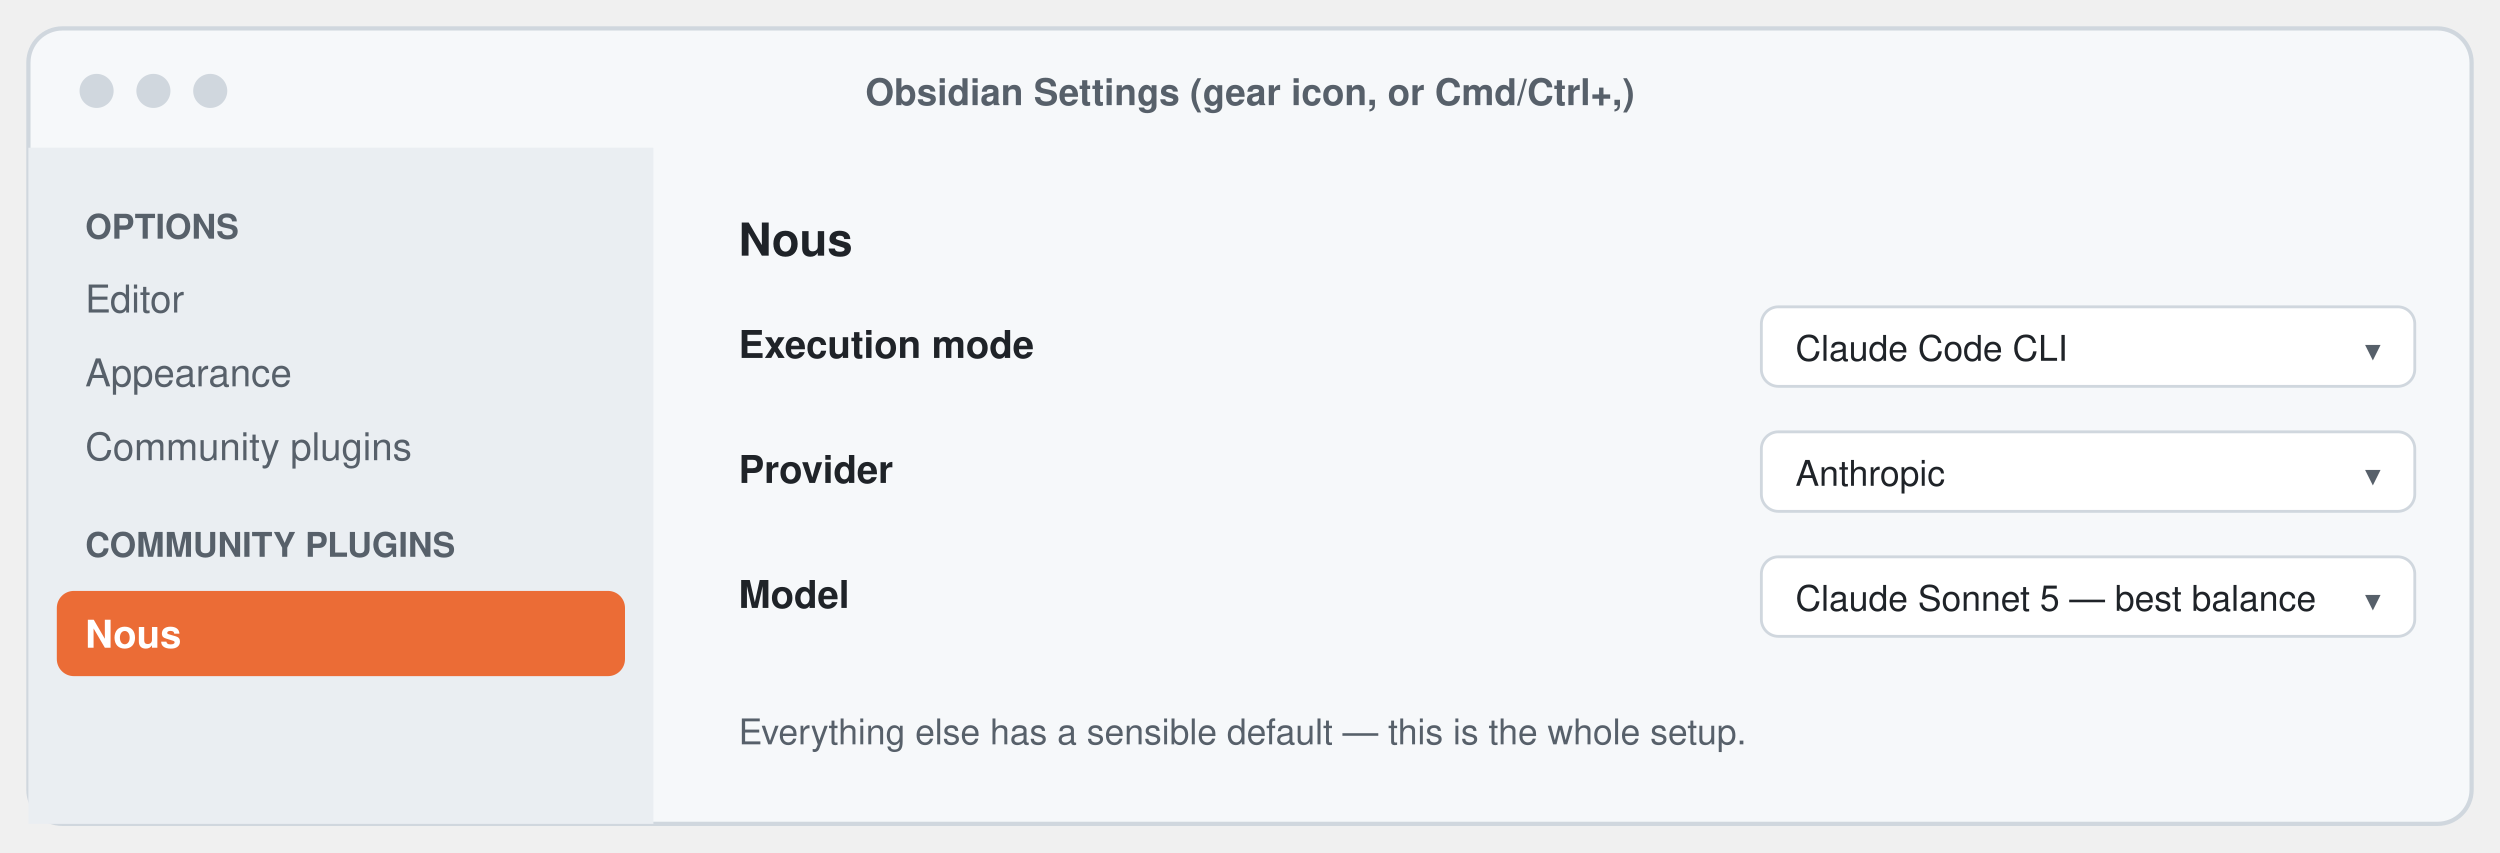
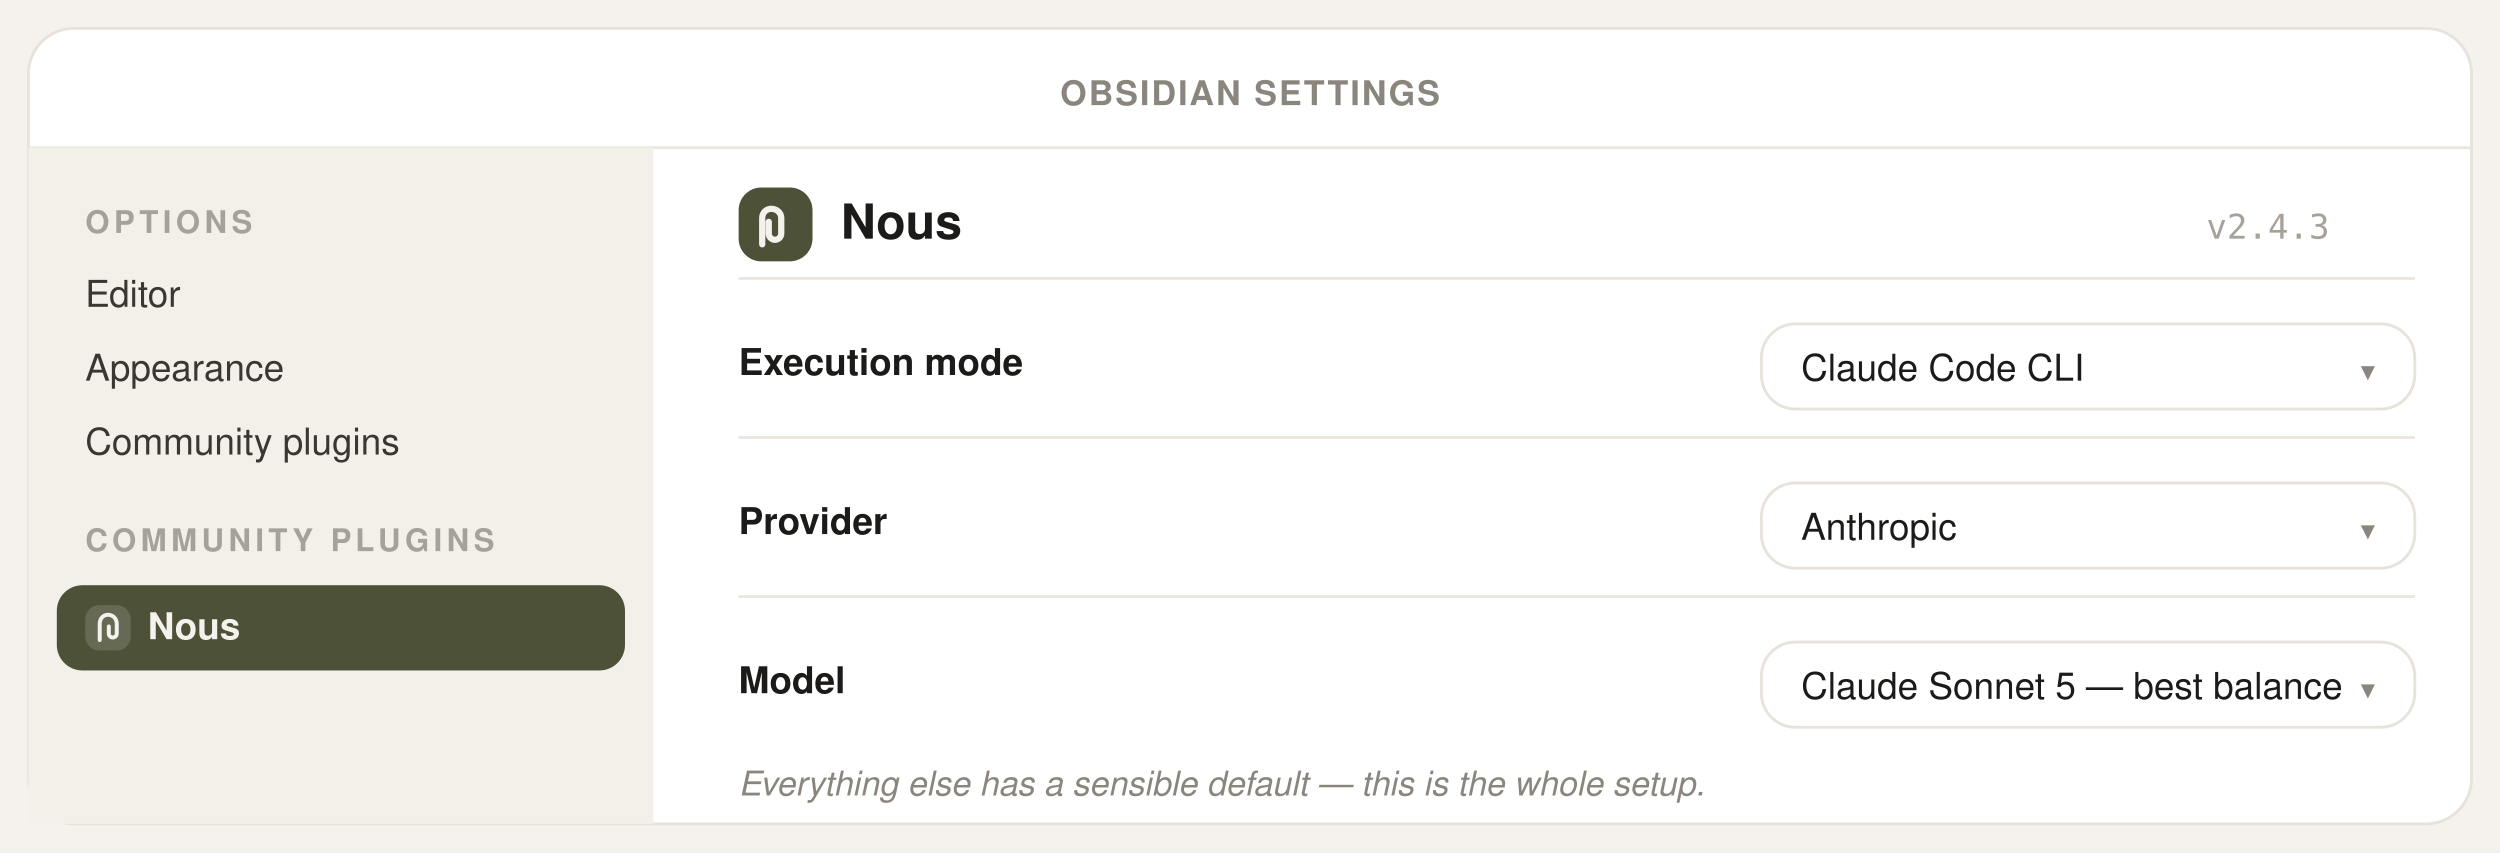
- <svg xmlns="http://www.w3.org/2000/svg" width="880" height="300" viewBox="0 0 880 300" font-family="-apple-system, 'Segoe UI', Helvetica, Arial, sans-serif">
-   <rect x="10" y="10" width="860" height="280" rx="12" fill="#f6f8fa" stroke="#d0d7de" stroke-width="1.5" />
-   <circle cx="34" cy="32" r="6" fill="#d0d7de" />
-   <circle cx="54" cy="32" r="6" fill="#d0d7de" />
-   <circle cx="74" cy="32" r="6" fill="#d0d7de" />
-   <text x="440" y="37" text-anchor="middle" font-size="13" font-weight="600" fill="#57606a">Obsidian Settings  (gear icon, or Cmd/Ctrl+,)</text>
-   <rect x="10" y="52" width="220" height="238" fill="#eaeef2" />
-   <text x="30" y="84" font-size="12" font-weight="700" fill="#57606a">OPTIONS</text>
-   <text x="30" y="110" font-size="13.5" fill="#57606a">Editor</text>
-   <text x="30" y="136" font-size="13.5" fill="#57606a">Appearance</text>
-   <text x="30" y="162" font-size="13.5" fill="#57606a">Community plugins</text>
-   <text x="30" y="196" font-size="12" font-weight="700" fill="#57606a">COMMUNITY PLUGINS</text>
-   <rect x="20" y="208" width="200" height="30" rx="6" fill="#eb6c36" />
-   <text x="30" y="228" font-size="13.5" font-weight="600" fill="#ffffff">Nous</text>
-   <text x="260" y="90" font-size="16" font-weight="700" fill="#1f2328">Nous</text>
-   <text x="260" y="126" font-size="13.5" font-weight="600" fill="#1f2328">Execution mode</text>
-   <rect x="620" y="108" width="230" height="28" rx="6" fill="#ffffff" stroke="#d0d7de" />
-   <text x="632" y="127" font-size="12.5" fill="#1f2328">Claude Code CLI</text>
-   <text x="838" y="127" text-anchor="end" font-size="11" fill="#57606a">▾</text>
-   <text x="260" y="170" font-size="13.5" font-weight="600" fill="#1f2328">Provider</text>
-   <rect x="620" y="152" width="230" height="28" rx="6" fill="#ffffff" stroke="#d0d7de" />
-   <text x="632" y="171" font-size="12.5" fill="#1f2328">Anthropic</text>
-   <text x="838" y="171" text-anchor="end" font-size="11" fill="#57606a">▾</text>
-   <text x="260" y="214" font-size="13.5" font-weight="600" fill="#1f2328">Model</text>
-   <rect x="620" y="196" width="230" height="28" rx="6" fill="#ffffff" stroke="#d0d7de" />
-   <text x="632" y="215" font-size="12.5" fill="#1f2328">Claude Sonnet 5 — best balance</text>
-   <text x="838" y="215" text-anchor="end" font-size="11" fill="#57606a">▾</text>
-   <text x="260" y="262" font-size="12.5" fill="#57606a">Everything else has a sensible default — this is the whole setup.</text>
+ <svg xmlns="http://www.w3.org/2000/svg" width="880" height="300" viewBox="0 0 880 300" role="img" aria-labelledby="nous-settings-title nous-settings-desc" font-family="'Hanken Grotesk', -apple-system, 'Segoe UI', Helvetica, Arial, sans-serif">
+   <rect width="100%" height="100%" fill="#F5F2ED" />
+   <rect x="10" y="10" width="860" height="280" rx="16" fill="#FFFFFF" stroke="#E7E2DA" stroke-width="1" />
+   <text x="440" y="37" text-anchor="middle" font-size="12" font-weight="600" fill="#8A857D" letter-spacing="0.06em">OBSIDIAN SETTINGS</text>
+   <line x1="10" y1="52" x2="870" y2="52" stroke="#EBE6DE" stroke-width="1" />
+   <rect x="10" y="52" width="220" height="238" fill="#F3F0EA" />
+   <text x="30" y="82" font-size="11" font-weight="600" fill="#A6A199" letter-spacing="0.14em">OPTIONS</text>
+   <text x="30" y="108" font-size="13" fill="#3A3733">Editor</text>
+   <text x="30" y="134" font-size="13" fill="#3A3733">Appearance</text>
+   <text x="30" y="160" font-size="13" fill="#3A3733">Community plugins</text>
+   <text x="30" y="194" font-size="11" font-weight="600" fill="#A6A199" letter-spacing="0.14em">COMMUNITY PLUGINS</text>
+   <rect x="20" y="206" width="200" height="30" rx="9" fill="#4C5138" />
+   <g transform="translate(30, 213)">
+     <rect width="16" height="16" rx="5" fill="#F5F2ED" opacity="0.16" />
+     <path d="M5.1 12.3 V6.6 C5.1 4.7 6.4 3.4 8 3.4 C9.7 3.4 11.1 4.7 11.1 6.6 V10 A1.4 1.4 0 0 1 8.3 10 V7.5" stroke="#F5F2ED" stroke-width="1.4" fill="none" stroke-linecap="round" />
+   </g>
+   <text x="52" y="225" font-size="13" font-weight="600" fill="#F5F2ED">Nous</text>
+   <g transform="translate(260, 66)">
+     <rect width="26" height="26" rx="8" fill="#4C5138" />
+     <path d="M8.3 20 V10.7 C8.3 8.9 9.7 7.5 11.5 7.5 C13.4 7.5 15 8.9 15 10.7 V16.2 A2.2 2.2 0 0 1 10.6 16.2 V12.1" stroke="#F5F2ED" stroke-width="2.2" fill="none" stroke-linecap="round" />
+   </g>
+   <text x="296" y="84" font-size="17" font-weight="600" fill="#1C1B19">Nous</text>
+   <text x="820" y="84" text-anchor="end" font-size="12" fill="#A6A199" font-family="ui-monospace, SFMono-Regular, Menlo, monospace">v2.4.3</text>
+   <line x1="260" y1="98" x2="850" y2="98" stroke="#EBE6DE" stroke-width="1" />
+   <text x="260" y="132" font-size="13" font-weight="600" fill="#1C1B19">Execution mode</text>
+   <rect x="620" y="114" width="230" height="30" rx="12" fill="#FFFFFF" stroke="#E7E2DA" />
+   <text x="634" y="134" font-size="13" fill="#1C1B19">Claude Code CLI</text>
+   <text x="836" y="134" text-anchor="end" font-size="10" fill="#8A857D">▾</text>
+   <line x1="260" y1="154" x2="850" y2="154" stroke="#EBE6DE" stroke-width="1" />
+   <text x="260" y="188" font-size="13" font-weight="600" fill="#1C1B19">Provider</text>
+   <rect x="620" y="170" width="230" height="30" rx="12" fill="#FFFFFF" stroke="#E7E2DA" />
+   <text x="634" y="190" font-size="13" fill="#1C1B19">Anthropic</text>
+   <text x="836" y="190" text-anchor="end" font-size="10" fill="#8A857D">▾</text>
+   <line x1="260" y1="210" x2="850" y2="210" stroke="#EBE6DE" stroke-width="1" />
+   <text x="260" y="244" font-size="13" font-weight="600" fill="#1C1B19">Model</text>
+   <rect x="620" y="226" width="230" height="30" rx="12" fill="#FFFFFF" stroke="#E7E2DA" />
+   <text x="634" y="246" font-size="13" fill="#1C1B19">Claude Sonnet 5 — best balance</text>
+   <text x="836" y="246" text-anchor="end" font-size="10" fill="#8A857D">▾</text>
+   <text x="260" y="280" font-size="12" font-style="italic" fill="#8A857D">Everything else has a sensible default — this is the whole setup.</text>
</svg>
